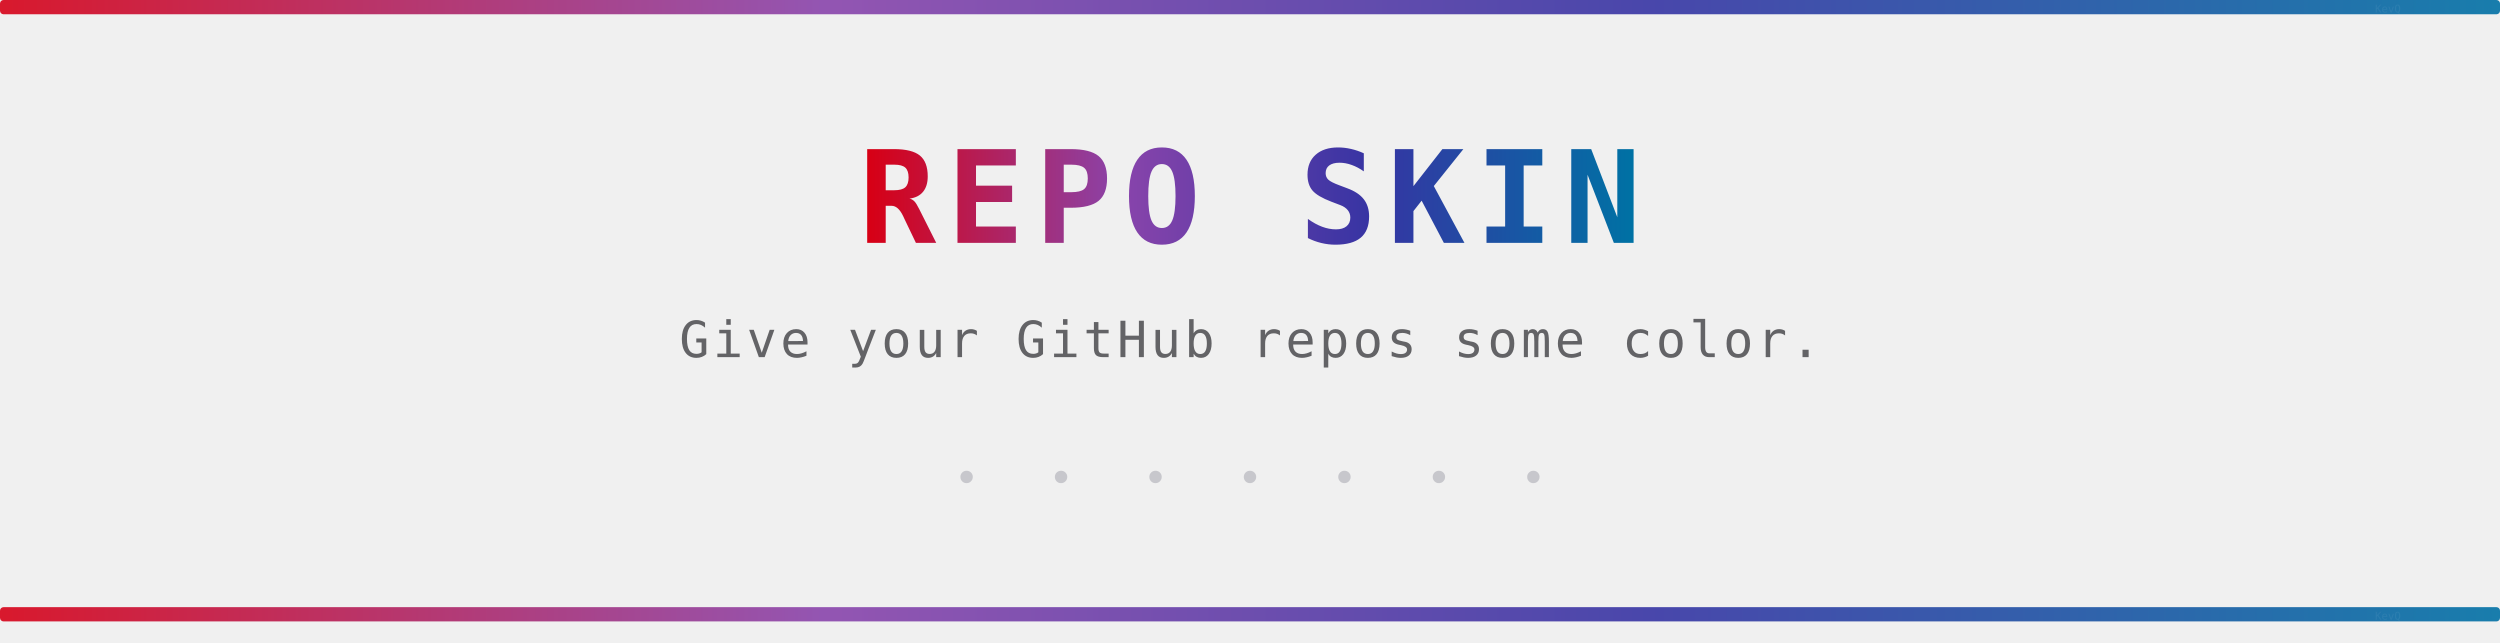
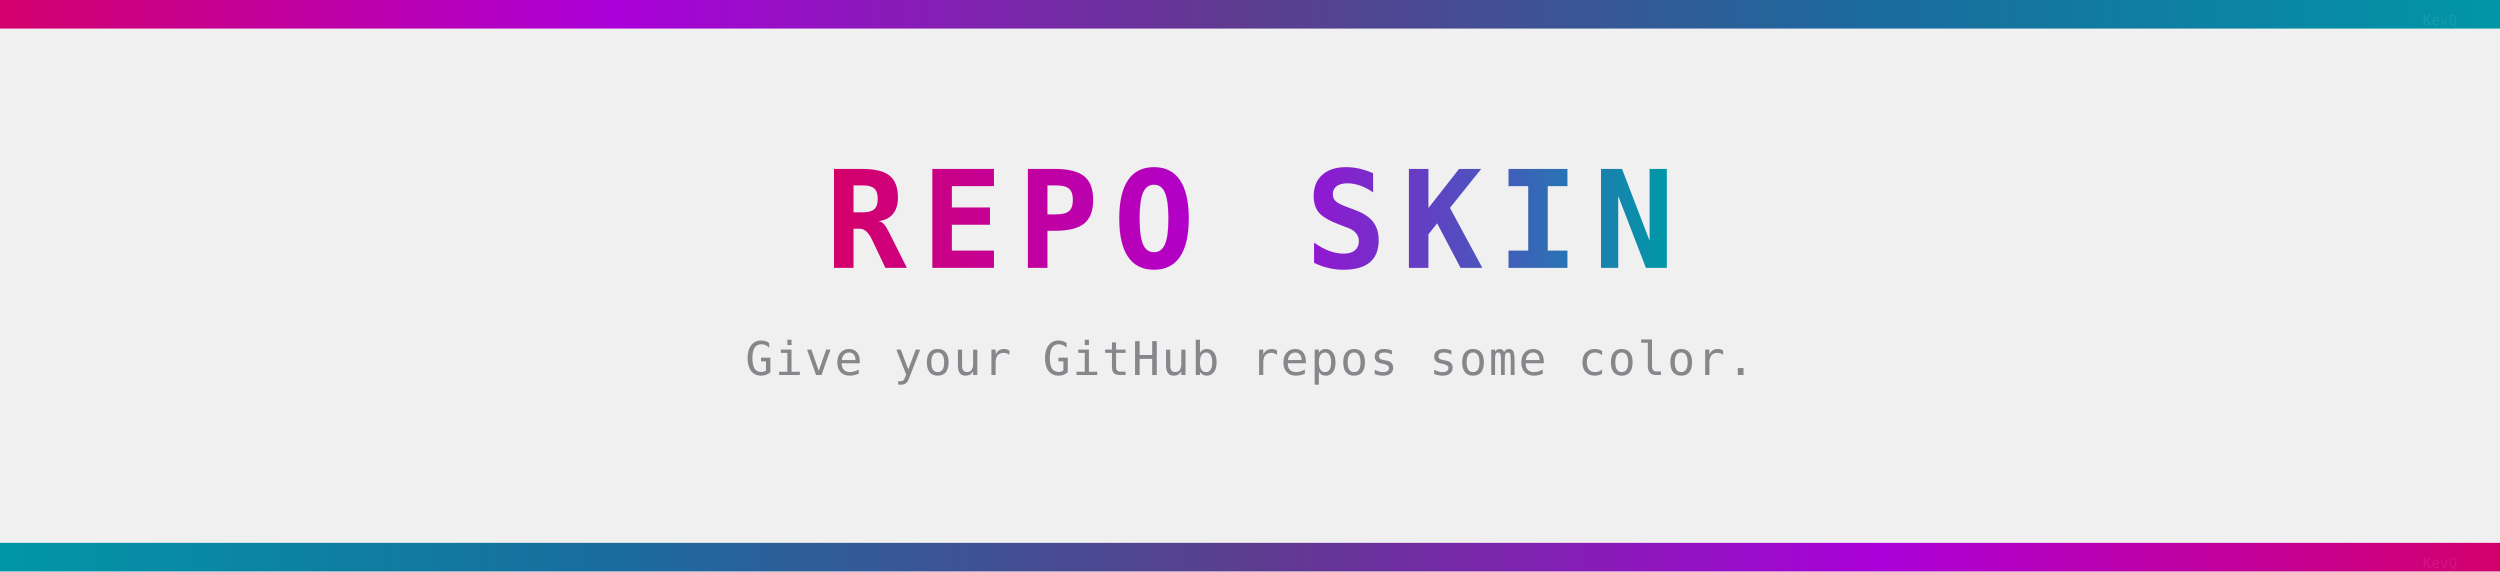
- <svg xmlns="http://www.w3.org/2000/svg" width="700" height="180" viewBox="0 0 700 180">
+ <svg xmlns="http://www.w3.org/2000/svg" width="700" height="160" viewBox="0 0 700 160">
  <defs>
-     <linearGradient id="grad" x1="0%" y1="0%" x2="100%" y2="0%">
-       <stop offset="0%" style="stop-color:#D70015;stop-opacity:1" />
-       <stop offset="33%" style="stop-color:#8944AB;stop-opacity:1" />
-       <stop offset="66%" style="stop-color:#3634A3;stop-opacity:1" />
-       <stop offset="100%" style="stop-color:#0071A4;stop-opacity:1" />
+     <linearGradient id="topbar" x1="0%" y1="0%" x2="100%" y2="0%">
+       <stop offset="0%" stop-color="#D4006A" />
+       <stop offset="25%" stop-color="#AB00D9" />
+       <stop offset="50%" stop-color="#5C3D8F" />
+       <stop offset="75%" stop-color="#1A6B9E" />
+       <stop offset="100%" stop-color="#0097A7" />
    </linearGradient>
-     <linearGradient id="bar" x1="0%" y1="0%" x2="100%" y2="0%">
-       <stop offset="0%" style="stop-color:#D70015;stop-opacity:0.9" />
-       <stop offset="33%" style="stop-color:#8944AB;stop-opacity:0.9" />
-       <stop offset="66%" style="stop-color:#3634A3;stop-opacity:0.9" />
-       <stop offset="100%" style="stop-color:#0071A4;stop-opacity:0.9" />
+     <linearGradient id="botbar" x1="100%" y1="0%" x2="0%" y2="0%">
+       <stop offset="0%" stop-color="#D4006A" />
+       <stop offset="25%" stop-color="#AB00D9" />
+       <stop offset="50%" stop-color="#5C3D8F" />
+       <stop offset="75%" stop-color="#1A6B9E" />
+       <stop offset="100%" stop-color="#0097A7" />
+     </linearGradient>
+     <linearGradient id="title" x1="0%" y1="0%" x2="100%" y2="0%">
+       <stop offset="0%" stop-color="#D4006A" />
+       <stop offset="50%" stop-color="#AB00D9" />
+       <stop offset="100%" stop-color="#0097A7" />
    </linearGradient>
  </defs>
-   <rect x="0" y="0" width="700" height="4" fill="url(#bar)" rx="1" />
-   <text x="665" y="3.5" font-family="'SF Mono', monospace" font-size="3" fill="#ffffff" opacity="0.06">KevQ</text>
-   <text x="350" y="68" font-family="'SF Mono', 'Fira Code', 'Cascadia Code', monospace" font-size="36" font-weight="bold" fill="url(#grad)" text-anchor="middle" letter-spacing="3">
-     REPO SKIN
-   </text>
-   <text x="350" y="100" font-family="'SF Mono', 'Fira Code', 'Cascadia Code', monospace" font-size="14" fill="#636366" text-anchor="middle" letter-spacing="1">
-     Give your GitHub repos some color.
-   </text>
-   <text x="350" y="138" font-family="'SF Mono', 'Fira Code', monospace" font-size="12" fill="#C7C7CC" text-anchor="middle" letter-spacing="6">
-     • • • • • • •
-   </text>
-   <rect x="0" y="170" width="700" height="4" fill="url(#bar)" rx="1" />
-   <text x="665" y="173.5" font-family="'SF Mono', monospace" font-size="3" fill="#ffffff" opacity="0.06">KevQ</text>
+   <rect x="0" y="0" width="700" height="8" fill="url(#topbar)" />
+   <text x="688" y="7" font-family="monospace" font-size="4" fill="#ffffff" opacity="0.08" text-anchor="end">KevQ</text>
+   <text x="350" y="75" font-family="'SF Mono', 'JetBrains Mono', 'Fira Code', monospace" font-size="38" font-weight="700" fill="url(#title)" text-anchor="middle" letter-spacing="4">REPO SKIN</text>
+   <text x="350" y="105" font-family="'SF Mono', 'JetBrains Mono', monospace" font-size="13" fill="#86868B" text-anchor="middle" letter-spacing="0.5">Give your GitHub repos some color.</text>
+   <rect x="0" y="152" width="700" height="8" fill="url(#botbar)" />
+   <text x="688" y="159" font-family="monospace" font-size="4" fill="#ffffff" opacity="0.08" text-anchor="end">KevQ</text>
</svg>
